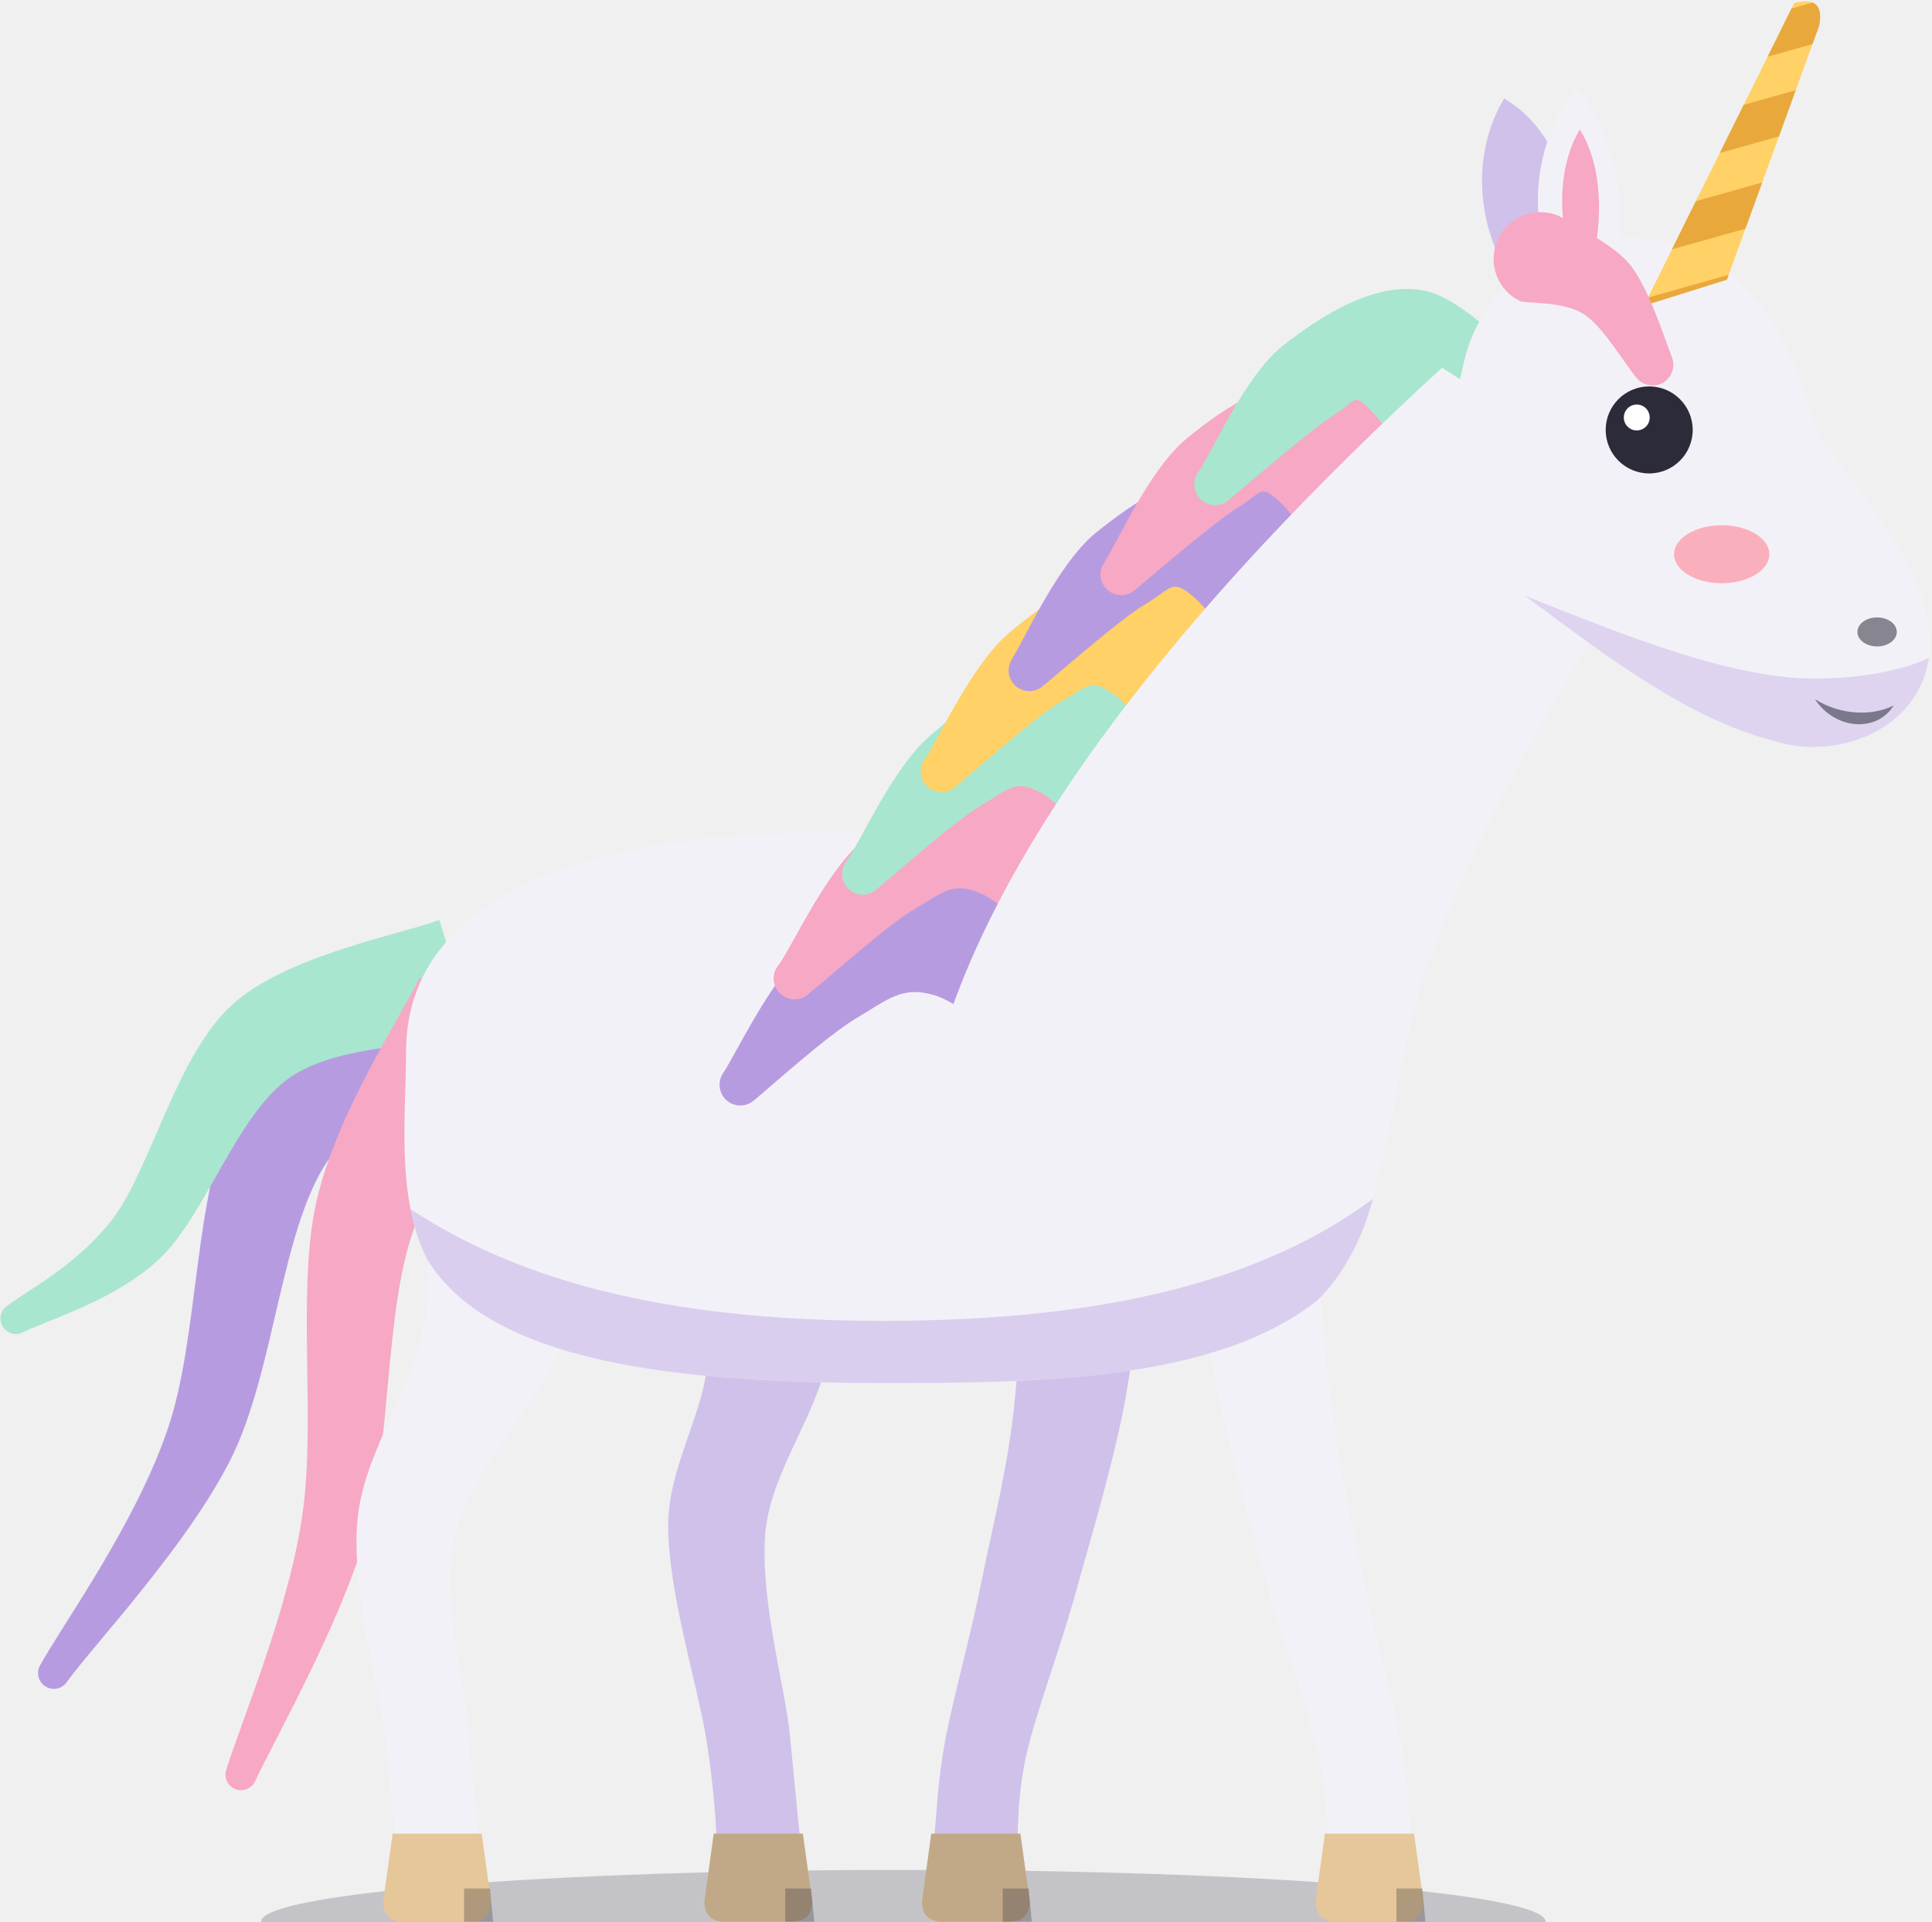
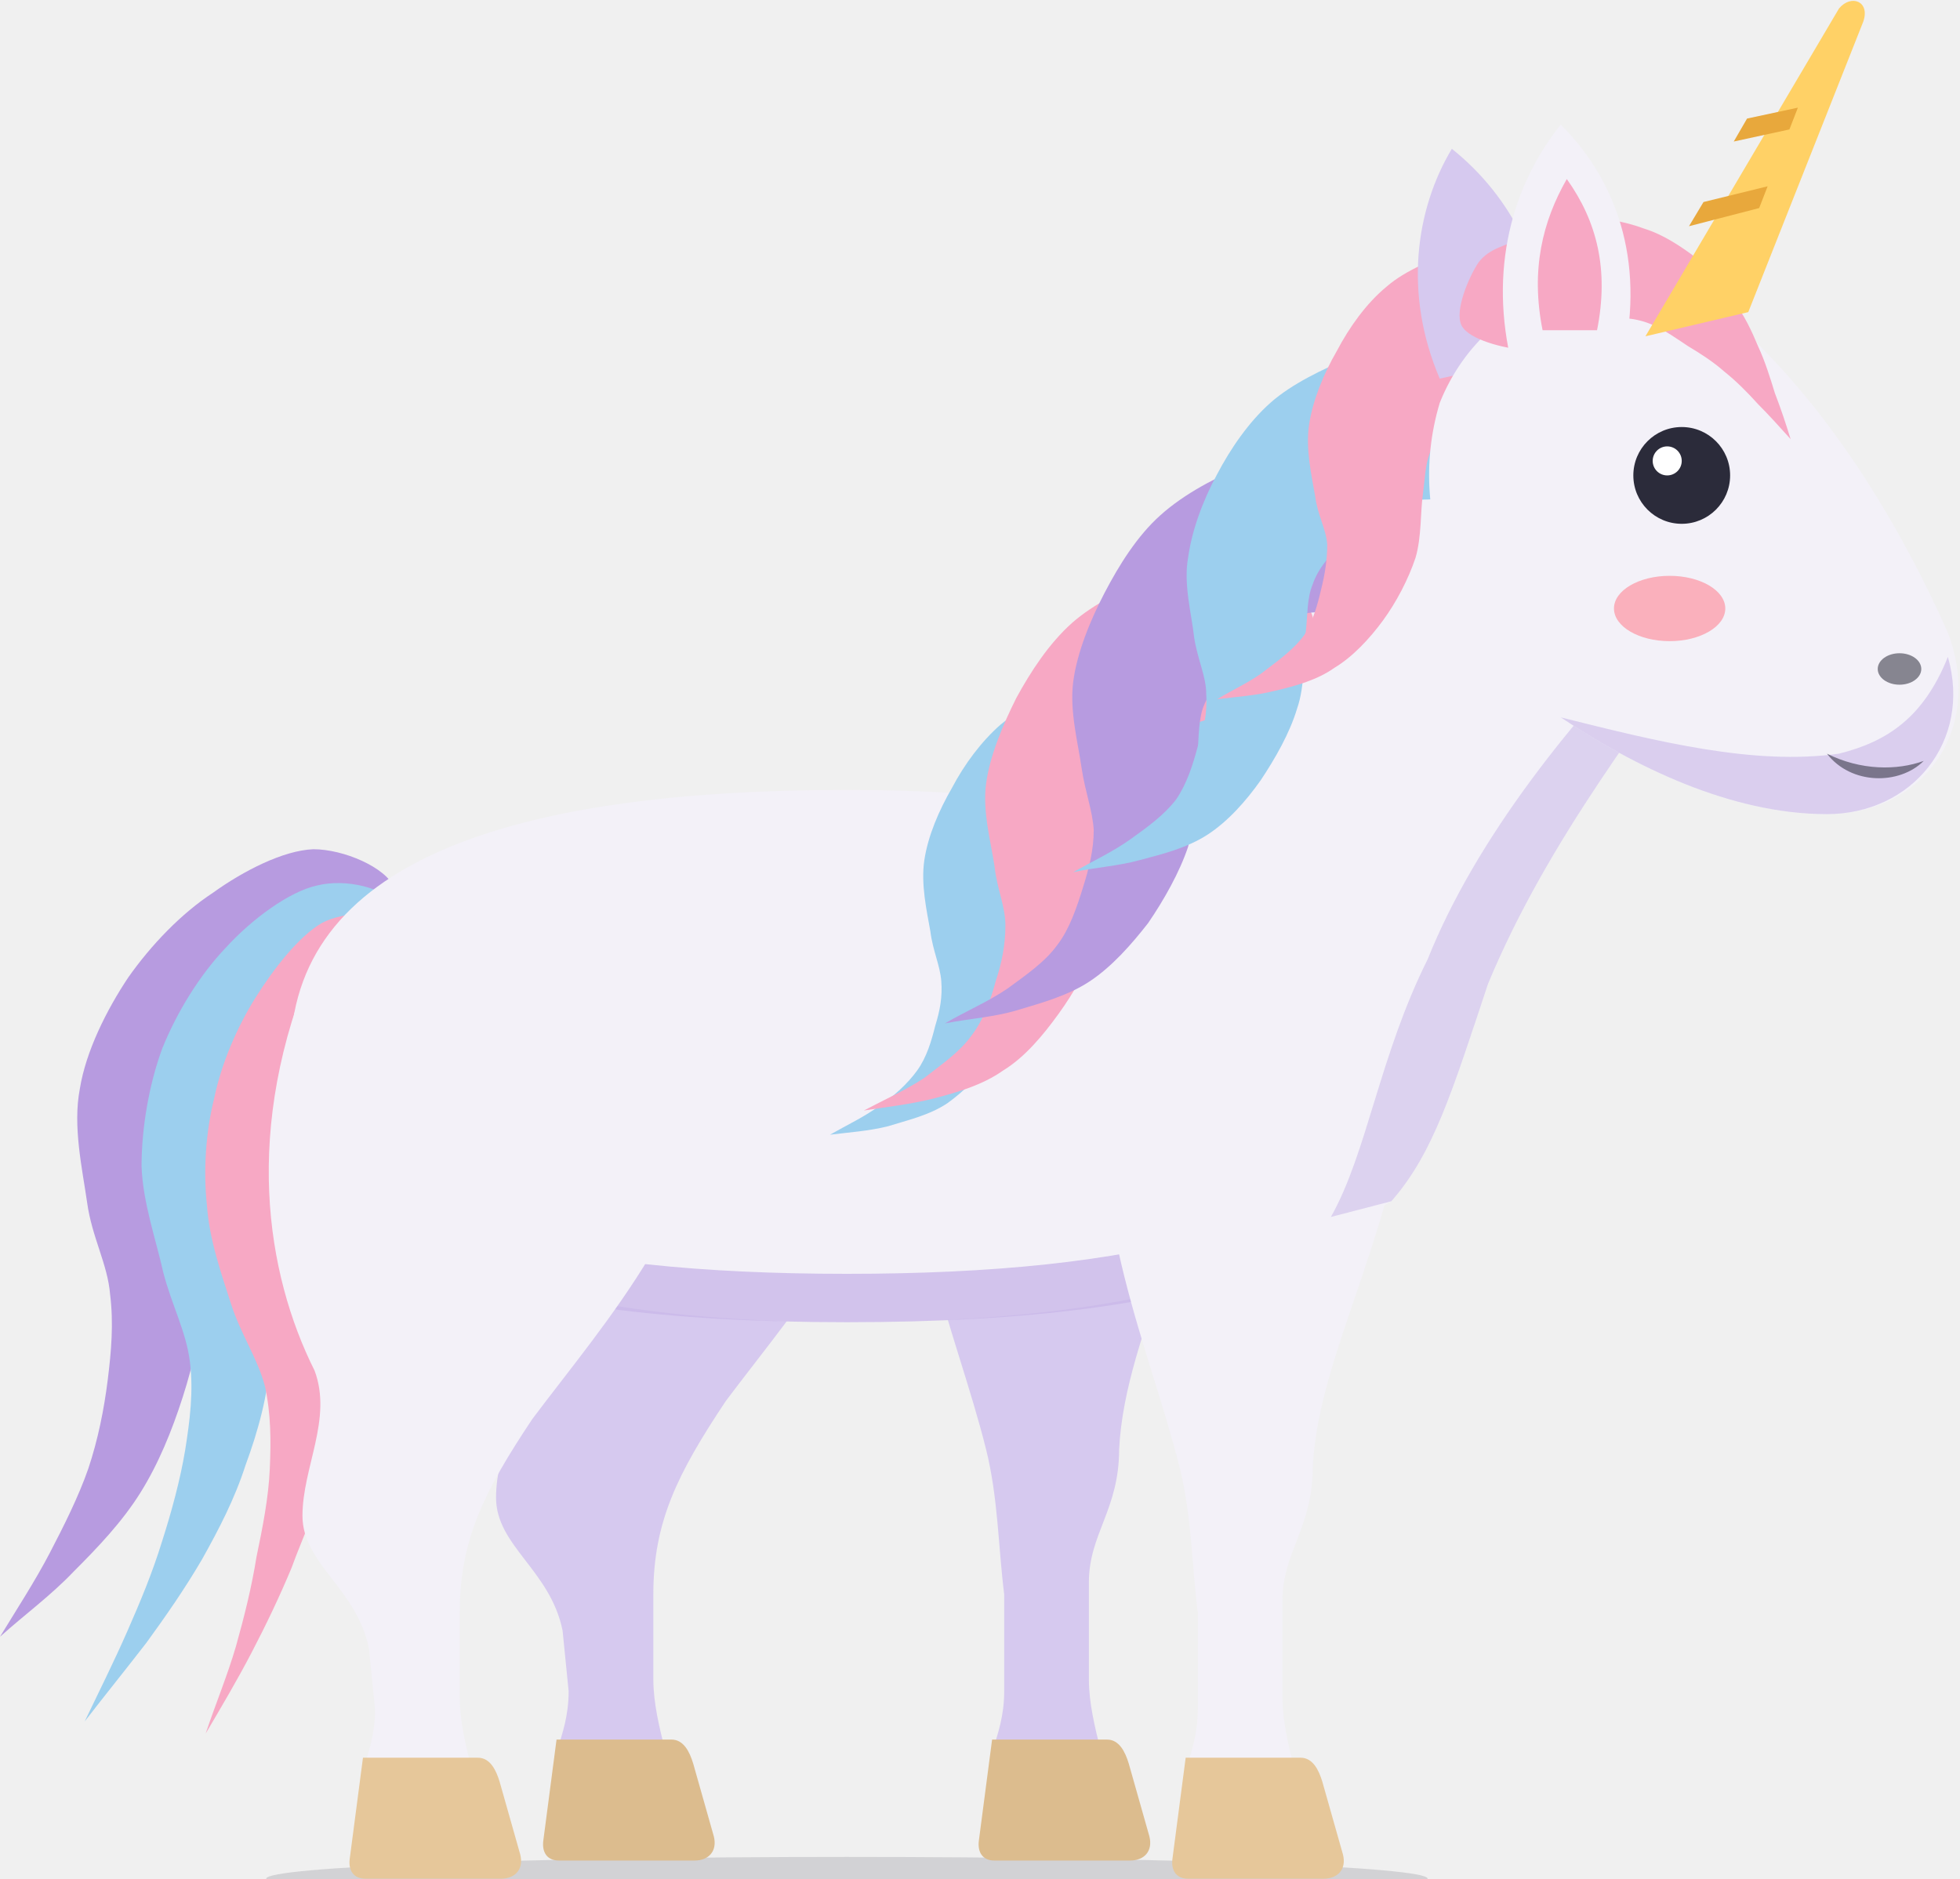
- <svg xmlns="http://www.w3.org/2000/svg" viewBox="10.8 -5.5 186.5 185.5">
-   <ellipse cx="98" cy="180" rx="62" ry="5" fill="#2b2b3a" opacity="0.22" />
-   <g class="part-tail" style="transform-box: fill-box; transform-origin: 92% 6%">
-     <path d="M51.7 84.5 C 48.7 87.3, 37.7 93.3, 33.6 101.4 C 29.4 109.4, 30.1 123.7, 26.9 132.7 C 23.8 141.7, 16.8 151.4, 14.7 155.2 A 1.5 1.5 0 0 0 17.3 156.8 C 19.9 153.2, 28.9 143.7, 33.1 135.3 C 37.3 126.9, 37.9 113.3, 42.4 106.6 C 47 100, 57.3 97.4, 60.3 95.5 Z" fill="#b79be0" />
-     <path d="M53.2 83.3 C 49.9 84.6, 38.4 86.7, 33.2 91.5 C 27.9 96.3, 25.4 107.1, 21.8 112 C 18.1 116.9, 12.9 119.3, 11.2 120.8 A 1.5 1.5 0 0 0 12.8 123.2 C 15.1 122, 21.9 120.1, 26.2 116 C 30.6 111.9, 33.7 102, 38.8 98.5 C 43.9 95, 53.8 95.4, 56.8 94.7 Z" fill="#a8e6cf" />
-     <path d="M51.3 88.9 C 49.6 92.5, 43.2 102, 41.3 110.7 C 39.4 119.4, 41.4 132.2, 39.9 141.3 C 38.5 150.4, 33.8 161.4, 32.6 165.5 A 1.5 1.5 0 0 0 35.4 166.5 C 37.2 162.6, 43.5 151.6, 46.1 142.7 C 48.6 133.8, 47.9 121.2, 50.7 113.3 C 53.4 105.4, 60.7 98.2, 62.7 95.1 Z" fill="#f7a8c4" />
+ <svg xmlns="http://www.w3.org/2000/svg" viewBox="22 4.7 162 155.3">
+   <ellipse cx="92" cy="160" rx="48" ry="1.8" fill="#2b2b3a" opacity="0.15" />
+   <g class="part-tail" style="transform-box: fill-box; transform-origin: 83% 10%">
+     <path d="M22 140C24 138.2 26.2 136.6 28.1 134.6C30.1 132.6 32.1 130.5 33.6 128.1C35.1 125.7 36.2 123 37.1 120.2C38 117.4 38.7 114.3 38.9 111.4C39 108.6 38 105.6 37.9 103.2C37.7 100.8 37.5 98.7 38 96.8C38.5 94.9 39.9 93.3 41.2 91.8C42.4 90.3 43.8 88.8 45.7 87.7C47.5 86.6 50.6 86.7 52.1 85.1C53.6 83.5 55.3 79.8 54.6 78.1C53.9 76.4 50.4 74.9 47.9 74.9C45.4 75 42.1 76.7 39.6 78.5C37 80.2 34.5 82.8 32.6 85.5C30.8 88.2 29.1 91.6 28.6 94.7C28 97.8 28.8 101.3 29.2 104.1C29.6 107 30.9 109.2 31.1 111.7C31.4 114.1 31.2 116.4 30.9 118.8C30.6 121.2 30.1 123.7 29.3 126.1C28.5 128.4 27.3 130.8 26.1 133.1C24.9 135.4 23.4 137.7 22 140Z" fill="#b79be0" />
+     <path d="M29 147C30.7 144.8 32.4 142.7 34.1 140.5C35.7 138.3 37.3 136 38.7 133.6C40.1 131.1 41.4 128.6 42.3 125.8C43.3 123.1 44.2 119.9 44.3 117.1C44.4 114.2 43.4 111.1 43.1 108.5C42.8 105.9 42.1 103.6 42.3 101.3C42.5 99.1 43.3 97 44.2 95.2C45.2 93.3 46.2 91.6 47.8 90.1C49.4 88.6 52.6 87.9 53.8 86.1C54.9 84.4 55.7 80.9 54.7 79.5C53.8 78.1 50.6 77.3 48.2 77.9C45.9 78.4 42.8 80.7 40.7 83C38.5 85.3 36.6 88.4 35.4 91.4C34.3 94.4 33.7 98 33.7 101.1C33.8 104.1 34.9 107.2 35.5 109.9C36.2 112.6 37.4 114.8 37.7 117.3C38 119.7 37.7 122.1 37.3 124.6C36.9 127 36.2 129.6 35.4 132.1C34.6 134.7 33.6 137.1 32.5 139.6C31.4 142.1 30.2 144.5 29 147Z" fill="#9ccfee" />
+     <path d="M39 148C40.3 145.8 41.6 143.6 42.8 141.3C44 139 45.1 136.7 46.1 134.3C47 131.8 48.2 129.4 48.8 126.8C49.4 124.1 49.8 121.1 49.6 118.5C49.5 115.8 48.2 113.2 47.7 110.8C47.2 108.3 46.7 106.2 46.8 104C46.8 101.9 47.3 99.7 48 97.8C48.7 95.8 49.5 94 50.8 92.2C52 90.4 54.7 88.8 55.4 87C56 85.1 55.8 82 54.7 81C53.6 80 50.5 80 48.6 81C46.7 82.1 44.6 84.8 43.1 87.2C41.6 89.6 40.3 92.6 39.7 95.5C39 98.3 38.8 101.5 39.1 104.3C39.3 107.2 40.3 110 41.1 112.5C41.9 115 43.3 117 43.9 119.3C44.4 121.6 44.4 123.8 44.3 126.1C44.2 128.5 43.7 131 43.2 133.4C42.8 135.9 42.2 138.3 41.5 140.8C40.8 143.2 39.8 145.6 39 148Z" fill="#f7a8c4" />
  </g>
-   <path d="M109.5 107.4 C 109.4 111, 109.5 122.6, 108.8 129.2 C 108.2 135.8, 106.7 141.4, 105.6 146.9 C 104.5 152.4, 102.9 158.1, 102.1 162.2 C 101.3 166.3, 101.2 170, 101 171.6 L 109 172.4 C 109.1 171, 109 167.7, 109.9 163.8 C 110.8 159.9, 112.8 154.6, 114.4 149.1 C 115.9 143.6, 117.8 137.5, 119.2 130.8 C 120.5 124, 121.9 112.3, 122.5 108.6 Z" fill="#f3f1f8" />
-   <path d="M109.5 107.4 C 109.4 111, 109.5 122.6, 108.8 129.2 C 108.2 135.8, 106.7 141.4, 105.6 146.9 C 104.5 152.4, 102.9 158.1, 102.1 162.2 C 101.3 166.3, 101.2 170, 101 171.6 L 109 172.4 C 109.1 171, 109 167.7, 109.9 163.8 C 110.8 159.9, 112.8 154.6, 114.4 149.1 C 115.9 143.6, 117.8 137.5, 119.2 130.8 C 120.5 124, 121.9 112.3, 122.5 108.6 Z" fill="#c9b8e8" opacity="0.85" />
-   <path d="M100.7 171.5 L 109.3 171.5 L 110.2 178 Q 110.2 180 108.2 180 L 101.8 180 Q 99.8 180 99.8 178 Z" fill="#e6c79a" />
-   <path d="M110.1 176.8 L 107.6 176.8 L 107.6 180 L 110.4 180 Z" fill="#2b2b3a" opacity="0.3" />
-   <path d="M100.7 171.5 L 109.3 171.5 L 110.2 178 Q 110.2 180 108.2 180 L 101.8 180 Q 99.8 180 99.8 178 Z" fill="#2b2b3a" opacity="0.2" />
-   <path d="M70.4 108.7 C 71.8 111.2, 78.2 118.5, 79 124 C 79.8 129.5, 75.3 135.3, 75.3 141.8 C 75.3 148.2, 78.2 157.4, 79 162.5 C 79.8 167.6, 79.9 170.8, 80 172.4 L 88 171.6 C 87.8 169.9, 87.5 166.4, 87 161.5 C 86.4 156.6, 84.1 148.5, 84.7 142.2 C 85.4 136, 90.2 130.5, 91 124 C 91.8 117.5, 89.9 106.8, 89.6 103.3 Z" fill="#f3f1f8" />
-   <path d="M70.4 108.7 C 71.8 111.2, 78.2 118.5, 79 124 C 79.8 129.5, 75.3 135.3, 75.3 141.8 C 75.3 148.2, 78.2 157.4, 79 162.5 C 79.8 167.6, 79.9 170.8, 80 172.4 L 88 171.6 C 87.8 169.9, 87.5 166.4, 87 161.5 C 86.4 156.6, 84.1 148.5, 84.7 142.2 C 85.4 136, 90.2 130.5, 91 124 C 91.8 117.5, 89.9 106.8, 89.6 103.3 Z" fill="#c9b8e8" opacity="0.85" />
-   <path d="M79.7 171.5 L 88.3 171.5 L 89.2 178 Q 89.2 180 87.2 180 L 80.8 180 Q 78.8 180 78.8 178 Z" fill="#e6c79a" />
-   <path d="M89.1 176.8 L 86.6 176.8 L 86.6 180 L 89.4 180 Z" fill="#2b2b3a" opacity="0.3" />
-   <path d="M79.7 171.5 L 88.3 171.5 L 89.2 178 Q 89.2 180 87.2 180 L 80.8 180 Q 78.8 180 78.8 178 Z" fill="#2b2b3a" opacity="0.2" />
-   <path d="M124.6 108.9 C 125.3 112.5, 127.3 124.2, 128.8 130.9 C 130.3 137.6, 132.1 143.6, 133.6 149.1 C 135.2 154.5, 137.2 159.9, 138.1 163.8 C 139 167.7, 138.9 171, 139 172.4 L 147 171.6 C 146.8 170, 146.7 166.3, 145.9 162.2 C 145.1 158.1, 143.5 152.5, 142.4 146.9 C 141.2 141.4, 140 135.7, 139.2 129.1 C 138.3 122.5, 137.7 110.8, 137.4 107.1 Z" fill="#f3f1f8" />
-   <path d="M138.7 171.5 L 147.3 171.5 L 148.2 178 Q 148.2 180 146.2 180 L 139.8 180 Q 137.8 180 137.8 178 Z" fill="#e6c79a" />
-   <path d="M148.1 176.8 L 145.6 176.8 L 145.6 180 L 148.4 180 Z" fill="#2b2b3a" opacity="0.3" />
-   <path d="M51.2 101.8 C 51.3 105.2, 52.8 115.5, 51.8 122 C 50.8 128.6, 45.9 134.5, 45.3 141.3 C 44.7 148, 47.4 157.2, 48 162.4 C 48.6 167.6, 48.9 170.7, 49 172.4 L 57 171.6 C 56.8 169.9, 56.4 166.4, 56 161.6 C 55.6 156.8, 53.3 148.7, 54.7 142.7 C 56.1 136.8, 61.2 132.1, 64.2 126 C 67.2 119.9, 71.4 109.5, 72.8 106.2 Z" fill="#f3f1f8" />
-   <path d="M48.7 171.5 L 57.3 171.5 L 58.2 178 Q 58.2 180 56.2 180 L 49.8 180 Q 47.8 180 47.8 178 Z" fill="#e6c79a" />
-   <path d="M58.1 176.8 L 55.6 176.8 L 55.6 180 L 58.4 180 Z" fill="#2b2b3a" opacity="0.3" />
-   <clipPath id="unicorn-body">
-     <path d="M50 96 C 50 80, 70 74, 96 75 C 116 76, 132 78, 140 88 C 146 96, 146 112, 138 120 C 128 128, 110 128, 96 128 C 76 128, 58 126, 52 116 C 49 110, 50 102, 50 96 Z" />
-   </clipPath>
-   <path d="M50 96 C 50 80, 70 74, 96 75 C 116 76, 132 78, 140 88 C 146 96, 146 112, 138 120 C 128 128, 110 128, 96 128 C 76 128, 58 126, 52 116 C 49 110, 50 102, 50 96 Z" fill="#f3f1f8" />
-   <path d="M40 102 C 52 116, 70 122, 96 122 C 118 122, 138 118, 150 104 L 150 140 L 40 140 Z" fill="#c9b8e8" opacity="0.6" clip-path="url(#unicorn-body)" />
-   <g class="part-head" style="transform-box: fill-box; transform-origin: 35.7% 97%">
-     <path d="M157 22 C 153 16, 153 9, 156 4 C 161 7, 163 13, 162 20 Z" fill="#f3f1f8" />
-     <path d="M157 22 C 153 16, 153 9, 156 4 C 161 7, 163 13, 162 20 Z" fill="#c9b8e8" opacity="0.85" />
-     <path d="M119.5 83.1 C 116.6 82.3, 107 77.5, 101.8 78 C 96.6 78.5, 92 82.8, 88.5 86.1 C 85 89.5, 81.9 96.1, 80.6 98.1 A 2 2 0 0 0 83.6 100.7 C 85.2 99.4, 90.7 94.4, 93.6 92.7 C 96.5 91, 97.9 89.6, 101.1 90.6 C 104.2 91.6, 110.6 97.3, 112.5 98.6 Z" fill="#b79be0" />
-     <path d="M124.6 75.3 C 121.8 74.2, 112.6 68.2, 107.5 68.3 C 102.4 68.3, 97.6 72.4, 94 75.7 C 90.4 78.9, 87.4 85.6, 86 87.6 A 2 2 0 0 0 89 90.3 C 90.7 89, 96.3 83.9, 99 82.3 C 101.8 80.7, 102.7 79.5, 105.6 80.8 C 108.4 82.1, 114.3 88.5, 116 90 Z" fill="#f7a8c4" />
-     <path d="M130.8 67.2 C 128 65.8, 119.3 59, 114.3 58.7 C 109.2 58.4, 104.2 62.4, 100.6 65.5 C 97 68.6, 94 75.5, 92.6 77.5 A 2 2 0 0 0 95.6 80.2 C 97.3 78.8, 103 73.7, 105.6 72.2 C 108.2 70.7, 108.8 69.6, 111.4 71.1 C 113.9 72.5, 119.3 79.4, 120.9 81.1 Z" fill="#a8e6cf" />
-     <path d="M137.9 59 C 135.2 57.4, 126.9 49.9, 121.9 49.3 C 117 48.8, 111.8 52.6, 108.2 55.6 C 104.6 58.7, 101.5 65.6, 100.2 67.6 A 2 2 0 0 0 103.2 70.3 C 104.8 69, 110.6 63.8, 113.1 62.3 C 115.7 60.9, 115.9 59.8, 118.3 61.5 C 120.6 63.1, 125.6 70.3, 127.1 72.1 Z" fill="#ffd166" />
-     <path d="M145.7 50.6 C 143.1 48.9, 135.1 40.9, 130.3 40.2 C 125.4 39.4, 120.2 43, 116.5 46 C 112.9 49, 109.8 56, 108.5 58.1 A 2 2 0 0 0 111.5 60.7 C 113.1 59.4, 119 54.2, 121.4 52.8 C 123.9 51.3, 123.9 50.3, 126 52.1 C 128.1 53.8, 132.8 61.3, 134.2 63.2 Z" fill="#b79be0" />
-     <path d="M154.1 42.4 C 151.6 40.5, 144 32.2, 139.2 31.2 C 134.4 30.3, 129 33.8, 125.4 36.8 C 121.8 39.7, 118.7 46.8, 117.4 48.8 A 2 2 0 0 0 120.3 51.5 C 122 50.1, 128 44.9, 130.3 43.5 C 132.6 42.1, 132.4 41.1, 134.4 43 C 136.4 44.8, 140.8 52.5, 142.1 54.4 Z" fill="#f7a8c4" />
-     <path d="M163 34.3 C 160.5 32.4, 153.2 23.7, 148.5 22.6 C 143.7 21.5, 138.3 25, 134.6 27.9 C 131 30.8, 127.9 37.9, 126.6 39.9 A 2 2 0 0 0 129.6 42.6 C 131.2 41.3, 137.3 36, 139.5 34.6 C 141.8 33.2, 141.4 32.3, 143.2 34.2 C 145.1 36, 149.3 43.9, 150.5 45.9 Z" fill="#a8e6cf" />
-     <path d="M100 102 C 104 78, 126 52, 150 30 L 172 44 C 163 58, 152 76, 147.5 91 C 145.8 97, 145.6 103, 143 110 Z" fill="#f3f1f8" />
-     <path d="M152 30 C 154 20, 164 16, 172 18 C 180 20, 184 28, 186 36 C 190 42, 198 50, 197 58 C 196 65, 188 68, 182 66 C 174 64, 166 58, 158 52 C 152 46, 150 38, 152 30 Z" fill="#f3f1f8" />
-     <path d="M197 58 C 196 65, 188 68, 182 66 C 174 64, 166 58, 158 52 C 168 56, 178 60, 186 60 C 191 60, 195 59, 197 58 Z" fill="#c9b8e8" opacity="0.5" />
-     <clipPath id="unicorn-horn">
-       <path d="M169.5 24 L 177.5 21.5 L 186.4 -3 Q 187 -6 184 -5.2 Z" />
-     </clipPath>
-     <path d="M169.5 24 L 177.5 21.5 L 186.4 -3 Q 187 -6 184 -5.2 Z" fill="#ffd166" />
-     <path d="M160 26 L 192 17 L 192 21 L 160 30 Z M160 18 L 192 9 L 192 13 L 160 22 Z M160 10 L 192 1 L 192 5 L 160 14 Z M160 2 L 192 -7 L 192 -3 L 160 6 Z" fill="#e8a83c" clip-path="url(#unicorn-horn)" />
-     <circle cx="170" cy="36" r="4.2" fill="#2b2b3a" />
-     <circle cx="168.8" cy="34.8" r="1.25" fill="#ffffff" />
-     <ellipse cx="177" cy="48" rx="4.6" ry="2.8" fill="#ff7a8a" opacity="0.55" />
-     <ellipse cx="192" cy="55.5" rx="1.9" ry="1.4" fill="#2b2b3a" opacity="0.55" />
-     <path d="M186 62 C 188 65, 192 65.2, 193.6 62.6 C 191.6 63.6, 188.6 63.6, 186 62 Z" fill="#2b2b3a" opacity="0.55" />
-     <path d="M161 22 C 158 15, 159 8, 163 3 C 167 8, 168 15, 166.5 21 Z" fill="#f3f1f8" />
-     <path d="M162.4 19.5 C 161 14.5, 161.5 10, 163.3 7 C 165.2 10, 165.6 14.5, 164.7 19 Z" fill="#f7a8c4" />
-     <path d="M157.6 23.6 C 158.6 23.8, 161.9 23.6, 163.8 24.9 C 165.6 26.1, 167.9 30, 168.8 31 A 2 2 0 0 0 172.2 29 C 171.6 27.5, 170 22.4, 168.2 20.1 C 166.4 17.9, 162.5 16.2, 161.4 15.4 A 4.5 4.5 0 0 0 157.6 23.6 Z" fill="#f7a8c4" />
+   <path d="M97 88.5C96 104.5 101 114.5 103.5 124.5C104.5 128.5 104.5 132.5 105 136.5L105 144.5C105 146.5 104.5 148 104 149.5L113 149.5C112.5 147.5 112 145.5 112 143.5L112 135.5C112 131.5 114.5 129.5 114.5 124.5C115 114.5 122 104.5 123 88.5Z" fill="#d6c9ef" />
+   <path d="M104 148.5L113.5 148.5C114.5 148.5 115 149.5 115.3 150.5L117 156.5C117.3 157.7 116.6 158.5 115.4 158.5L104.2 158.5C103.2 158.5 102.8 157.8 102.9 156.9Z" fill="#dcbc8e" />
+   <path d="M64 82.5C58 96.5 60 108.5 64 116.5C65.5 120.5 63 124.5 63 128.5C63 132.5 67.5 134.5 68.5 139.5L69 144.5C69 146.5 68.5 148 68 149.5L77 149.5C76.5 147.5 76 145.5 76 143.5L76 136.5C76 130.5 78 126.5 82 120.5C88 112.5 97 102.5 97 90.5C95 80.5 72 74.5 64 82.5Z" fill="#d6c9ef" />
+   <path d="M68 148.5L77.5 148.5C78.5 148.5 79 149.5 79.3 150.5L81 156.5C81.3 157.7 80.6 158.5 79.4 158.5L68.2 158.5C67.2 158.5 66.8 157.8 66.9 156.9Z" fill="#dcbc8e" />
+   <path d="M46 92C46 76 64 70 92 70C118 70 136 76 138 92C140 106 124 114 92 114C62 114 46 106 46 92Z" fill="#f3f1f8" />
+   <path d="M46.5 96C52 106 68 110 92 110C116 110 132 106 138.5 96C138 108 122 114 92 114C62 114 47 108 46.5 96Z" fill="#c9b8e8" opacity="0.8" />
+   <path d="M48 84C42 98 44 110 48 118C49.5 122 47 126 47 130C47 134 51.5 136 52.5 141L53 146C53 148 52.5 149.5 52 151L61 151C60.5 149 60 147 60 145L60 138C60 132 62 128 66 122C72 114 81 104 81 92C79 82 56 76 48 84Z" fill="#f3f1f8" />
+   <path d="M52 150L61.5 150C62.5 150 63 151 63.3 152L65 158C65.3 159.2 64.6 160 63.4 160L52.2 160C51.2 160 50.8 159.3 50.9 158.4Z" fill="#e6c79a" />
+   <path d="M113 90C112 106 117 116 119.5 126C120.5 130 120.5 134 121 138L121 146C121 148 120.5 149.5 120 151L129 151C128.5 149 128 147 128 145L128 137C128 133 130.5 131 130.5 126C131 116 138 106 139 90Z" fill="#f3f1f8" />
+   <path d="M120 150L129.5 150C130.5 150 131 151 131.3 152L133 158C133.3 159.2 132.6 160 131.4 160L120.2 160C119.2 160 118.8 159.3 118.9 158.4Z" fill="#e6c79a" />
+   <g class="part-head" style="transform-box: fill-box; transform-origin: 29.4% 89.2%">
+     <path d="M106 84C114 66 126 50 143 36L165 54C158 64 150 74 145 86C142 95 140.5 100 137 104C133 106.5 125 106.5 120 104Z" fill="#f3f1f8" />
+     <path d="M145 86C142 95 140.5 100 137 104L132 105.3C135 100 136 92 140 84C144 74 152 64 160 56L165 54C158 64 150 74 145 86Z" fill="#c9b8e8" opacity="0.55" />
+     <path d="M90.6 98.5C92.2 98.3 93.8 98.2 95.4 97.8C97 97.3 98.8 96.9 100.3 95.9C101.7 94.9 103.1 93.5 104.1 92C105.2 90.4 106.3 88.6 106.8 86.8C107.3 85.1 107.2 83 107.4 81.6C107.6 80.1 107.6 79 107.9 78C108.3 77 109.1 76.3 109.7 75.6C110.3 74.9 111 74.1 111.7 73.6C112.5 73.1 113.3 72.9 114.4 72.6C115.5 72.2 117 72.9 118.3 71.6C119.6 70.3 122.5 66.7 122 64.8C121.6 62.9 117.6 60.9 115.7 60.4C113.7 59.9 112.3 60.9 110.5 61.6C108.7 62.3 106.4 63.2 104.7 64.6C103.1 66 101.7 67.9 100.7 69.8C99.6 71.7 98.7 73.8 98.4 75.8C98.1 77.8 98.6 80 98.9 81.7C99.1 83.3 99.7 84.5 99.8 85.8C99.9 87.1 99.7 88.2 99.3 89.5C99 90.7 98.6 92.1 97.8 93.2C97 94.3 95.9 95.3 94.7 96.1C93.5 97 92 97.7 90.6 98.5Z" fill="#9ccfee" />
+     <path d="M93.4 96.5C95.3 96.2 97.2 96 99.2 95.5C101.1 95 103.2 94.4 104.9 93.2C106.7 92.1 108.2 90.3 109.5 88.5C110.8 86.7 112 84.6 112.6 82.5C113.3 80.4 113.1 77.9 113.3 76.1C113.5 74.3 113.4 72.9 113.8 71.6C114.3 70.3 115.2 69.4 115.9 68.4C116.7 67.4 117.5 66.4 118.5 65.7C119.5 65 120.4 64.6 121.7 64.2C123 63.8 125 64.5 126.4 63.1C127.9 61.7 131 57.8 130.5 55.7C130 53.7 125.8 51.5 123.6 50.9C121.4 50.4 119.4 51.5 117.2 52.4C115.1 53.3 112.4 54.6 110.6 56.2C108.7 57.9 107.2 60.2 106 62.4C104.9 64.6 103.8 67.2 103.5 69.5C103.2 71.8 103.9 74.3 104.2 76.3C104.4 78.2 105.1 79.6 105.1 81.2C105.1 82.8 104.8 84.3 104.3 85.8C103.9 87.3 103.3 89 102.3 90.3C101.3 91.7 99.8 92.7 98.4 93.8C96.9 94.8 95.1 95.6 93.4 96.5Z" fill="#f7a8c4" />
+     <path d="M100.1 89.3C102.1 88.9 104.1 88.8 106.1 88.2C108.1 87.6 110.3 87 112.1 85.8C113.9 84.6 115.5 82.8 116.9 81C118.2 79.1 119.5 76.8 120.2 74.7C120.8 72.5 120.7 69.9 120.9 68C121.1 66.1 121 64.6 121.4 63.3C121.9 61.9 122.8 61 123.6 59.9C124.4 58.9 125.3 57.8 126.3 57.1C127.3 56.3 128.2 55.9 129.6 55.5C131 55 133 55.8 134.5 54.3C136 52.9 139.2 48.8 138.7 46.7C138.2 44.6 133.8 42.2 131.5 41.7C129.2 41.1 127.1 42.3 124.9 43.2C122.6 44.1 119.9 45.5 117.9 47.3C116 49 114.5 51.4 113.3 53.7C112.1 56 111 58.7 110.7 61.1C110.4 63.5 111.1 66.1 111.4 68.2C111.7 70.2 112.3 71.7 112.4 73.3C112.4 75 112 76.5 111.5 78.1C111 79.7 110.4 81.5 109.4 82.8C108.4 84.2 106.8 85.3 105.3 86.4C103.7 87.5 101.8 88.3 100.1 89.3Z" fill="#b79be0" />
+     <path d="M110.7 76.8C112.5 76.4 114.4 76.3 116.2 75.8C118.1 75.3 120.1 74.8 121.8 73.7C123.5 72.6 125 70.9 126.2 69.2C127.4 67.4 128.6 65.3 129.2 63.3C129.9 61.3 129.7 59 129.9 57.2C130.1 55.5 130 54.2 130.5 53C130.9 51.8 131.7 50.9 132.5 50C133.2 49.1 134 48.2 134.9 47.5C135.8 46.9 136.7 46.6 137.9 46.2C139.2 45.7 141 46.5 142.4 45.1C143.9 43.7 147 39.7 146.5 37.7C146 35.7 141.7 33.5 139.6 32.9C137.4 32.3 135.6 33.5 133.5 34.3C131.4 35.2 128.8 36.4 127 38C125.2 39.6 123.7 41.8 122.6 43.9C121.4 46.1 120.5 48.6 120.2 50.8C119.8 53 120.5 55.5 120.7 57.4C121 59.3 121.7 60.6 121.7 62.1C121.8 63.6 121.5 65 121 66.4C120.6 67.9 120.1 69.5 119.2 70.8C118.2 72.1 116.8 73.1 115.4 74.1C114 75.1 112.3 75.9 110.7 76.8Z" fill="#9ccfee" />
+     <path d="M122.6 62.5C124.2 62.3 125.8 62.2 127.4 61.8C129.1 61.4 130.9 60.9 132.3 59.9C133.8 59 135.2 57.5 136.3 56C137.4 54.5 138.4 52.6 139 50.8C139.5 49.1 139.4 47 139.6 45.6C139.8 44.1 139.8 43.1 140.2 42.1C140.5 41.1 141.3 40.4 141.9 39.7C142.5 39 143.1 38.3 143.9 37.8C144.6 37.3 145.4 37.1 146.4 36.8C147.5 36.5 149.1 37.2 150.4 35.8C151.7 34.5 154.7 30.7 154.3 28.8C153.8 26.8 149.6 24.7 147.6 24.2C145.6 23.6 144.2 24.7 142.4 25.4C140.6 26.1 138.2 27 136.6 28.4C134.9 29.8 133.5 31.8 132.5 33.7C131.4 35.6 130.5 37.8 130.2 39.8C129.9 41.8 130.4 44 130.7 45.7C130.9 47.3 131.6 48.4 131.7 49.7C131.7 51 131.5 52.2 131.2 53.4C130.9 54.7 130.5 56.1 129.8 57.2C129 58.3 127.8 59.2 126.6 60.1C125.5 61 123.9 61.7 122.6 62.5Z" fill="#f7a8c4" />
+     <path d="M141 36C138 29 139 22 142 17C147 21 150 27 150 34Z" fill="#d6c9ef" />
+     <path d="M141 38C145 28 157 25 165 31C173 38 179 48 183 57C186 65 181 72 173 72C165 72 157 68 151 64C143 58 138 48 141 38Z" fill="#f3f1f8" />
+     <path d="M183 59C185 66 180 72 173 72C165 72 157 68 151 64C159 66 167 68 174 67C178 66 181 64 183 59Z" fill="#c9b8e8" opacity="0.6" />
+     <path d="M170 41C169.6 39.7 169.2 38.5 168.7 37.2C168.3 35.9 167.9 34.6 167.3 33.3C166.8 32.1 166.2 30.8 165.3 29.6C164.5 28.4 163.5 27.1 162.3 26.1C161 25.1 159.5 24.1 157.9 23.6C156.3 23 154.2 22.6 152.6 22.8C150.9 22.9 149.2 23.8 147.8 24.4C146.5 25 145.1 25.2 144.2 26.4C143.4 27.6 142.2 30.4 142.8 31.6C143.4 32.8 146.4 33.5 147.8 33.6C149.2 33.7 150.1 32.5 151.1 32.1C152.1 31.7 152.9 31.4 153.7 31.2C154.5 31 155.2 30.9 156 31C156.9 31 157.8 31.2 158.7 31.6C159.6 32 160.6 32.7 161.5 33.3C162.5 33.9 163.6 34.6 164.5 35.4C165.5 36.2 166.4 37.1 167.3 38.1C168.2 39 169.1 40 170 41Z" fill="#f7a8c4" />
+     <path d="M147 35C145 27 147 20 151 15C156 20 158 27 156 35Z" fill="#f3f1f8" />
+     <path d="M149.5 32C148.5 27 149.5 23 151.5 19.5C154 23 155 27 154 32Z" fill="#f7a8c4" />
+     <path d="M158 32.5L166.5 30.5L176 6.5C176.6 4.8 175 4.2 174 5.4Z" fill="#ffd166" />
+     <path d="M161.6 23.4L167.4 21.9L168.1 20.1L162.8 21.4Z M165.3 16.4L169.9 15.4L170.6 13.6L166.4 14.5Z" fill="#e8a83c" />
+     <path d="M173 67C175 69.6 179 69.6 181 67.6C178.8 68.4 175.8 68.4 173 67Z" fill="#2b2b3a" opacity="0.55" />
+     <circle cx="161" cy="44" r="4" fill="#2b2b3a" />
+     <circle cx="159.8" cy="42.8" r="1.2" fill="#ffffff" />
+     <ellipse cx="160" cy="55" rx="4.6" ry="2.7" fill="#ff7a8a" opacity="0.55" />
+     <ellipse cx="179" cy="60" rx="1.8" ry="1.3" fill="#2b2b3a" opacity="0.55" />
  </g>
</svg>
